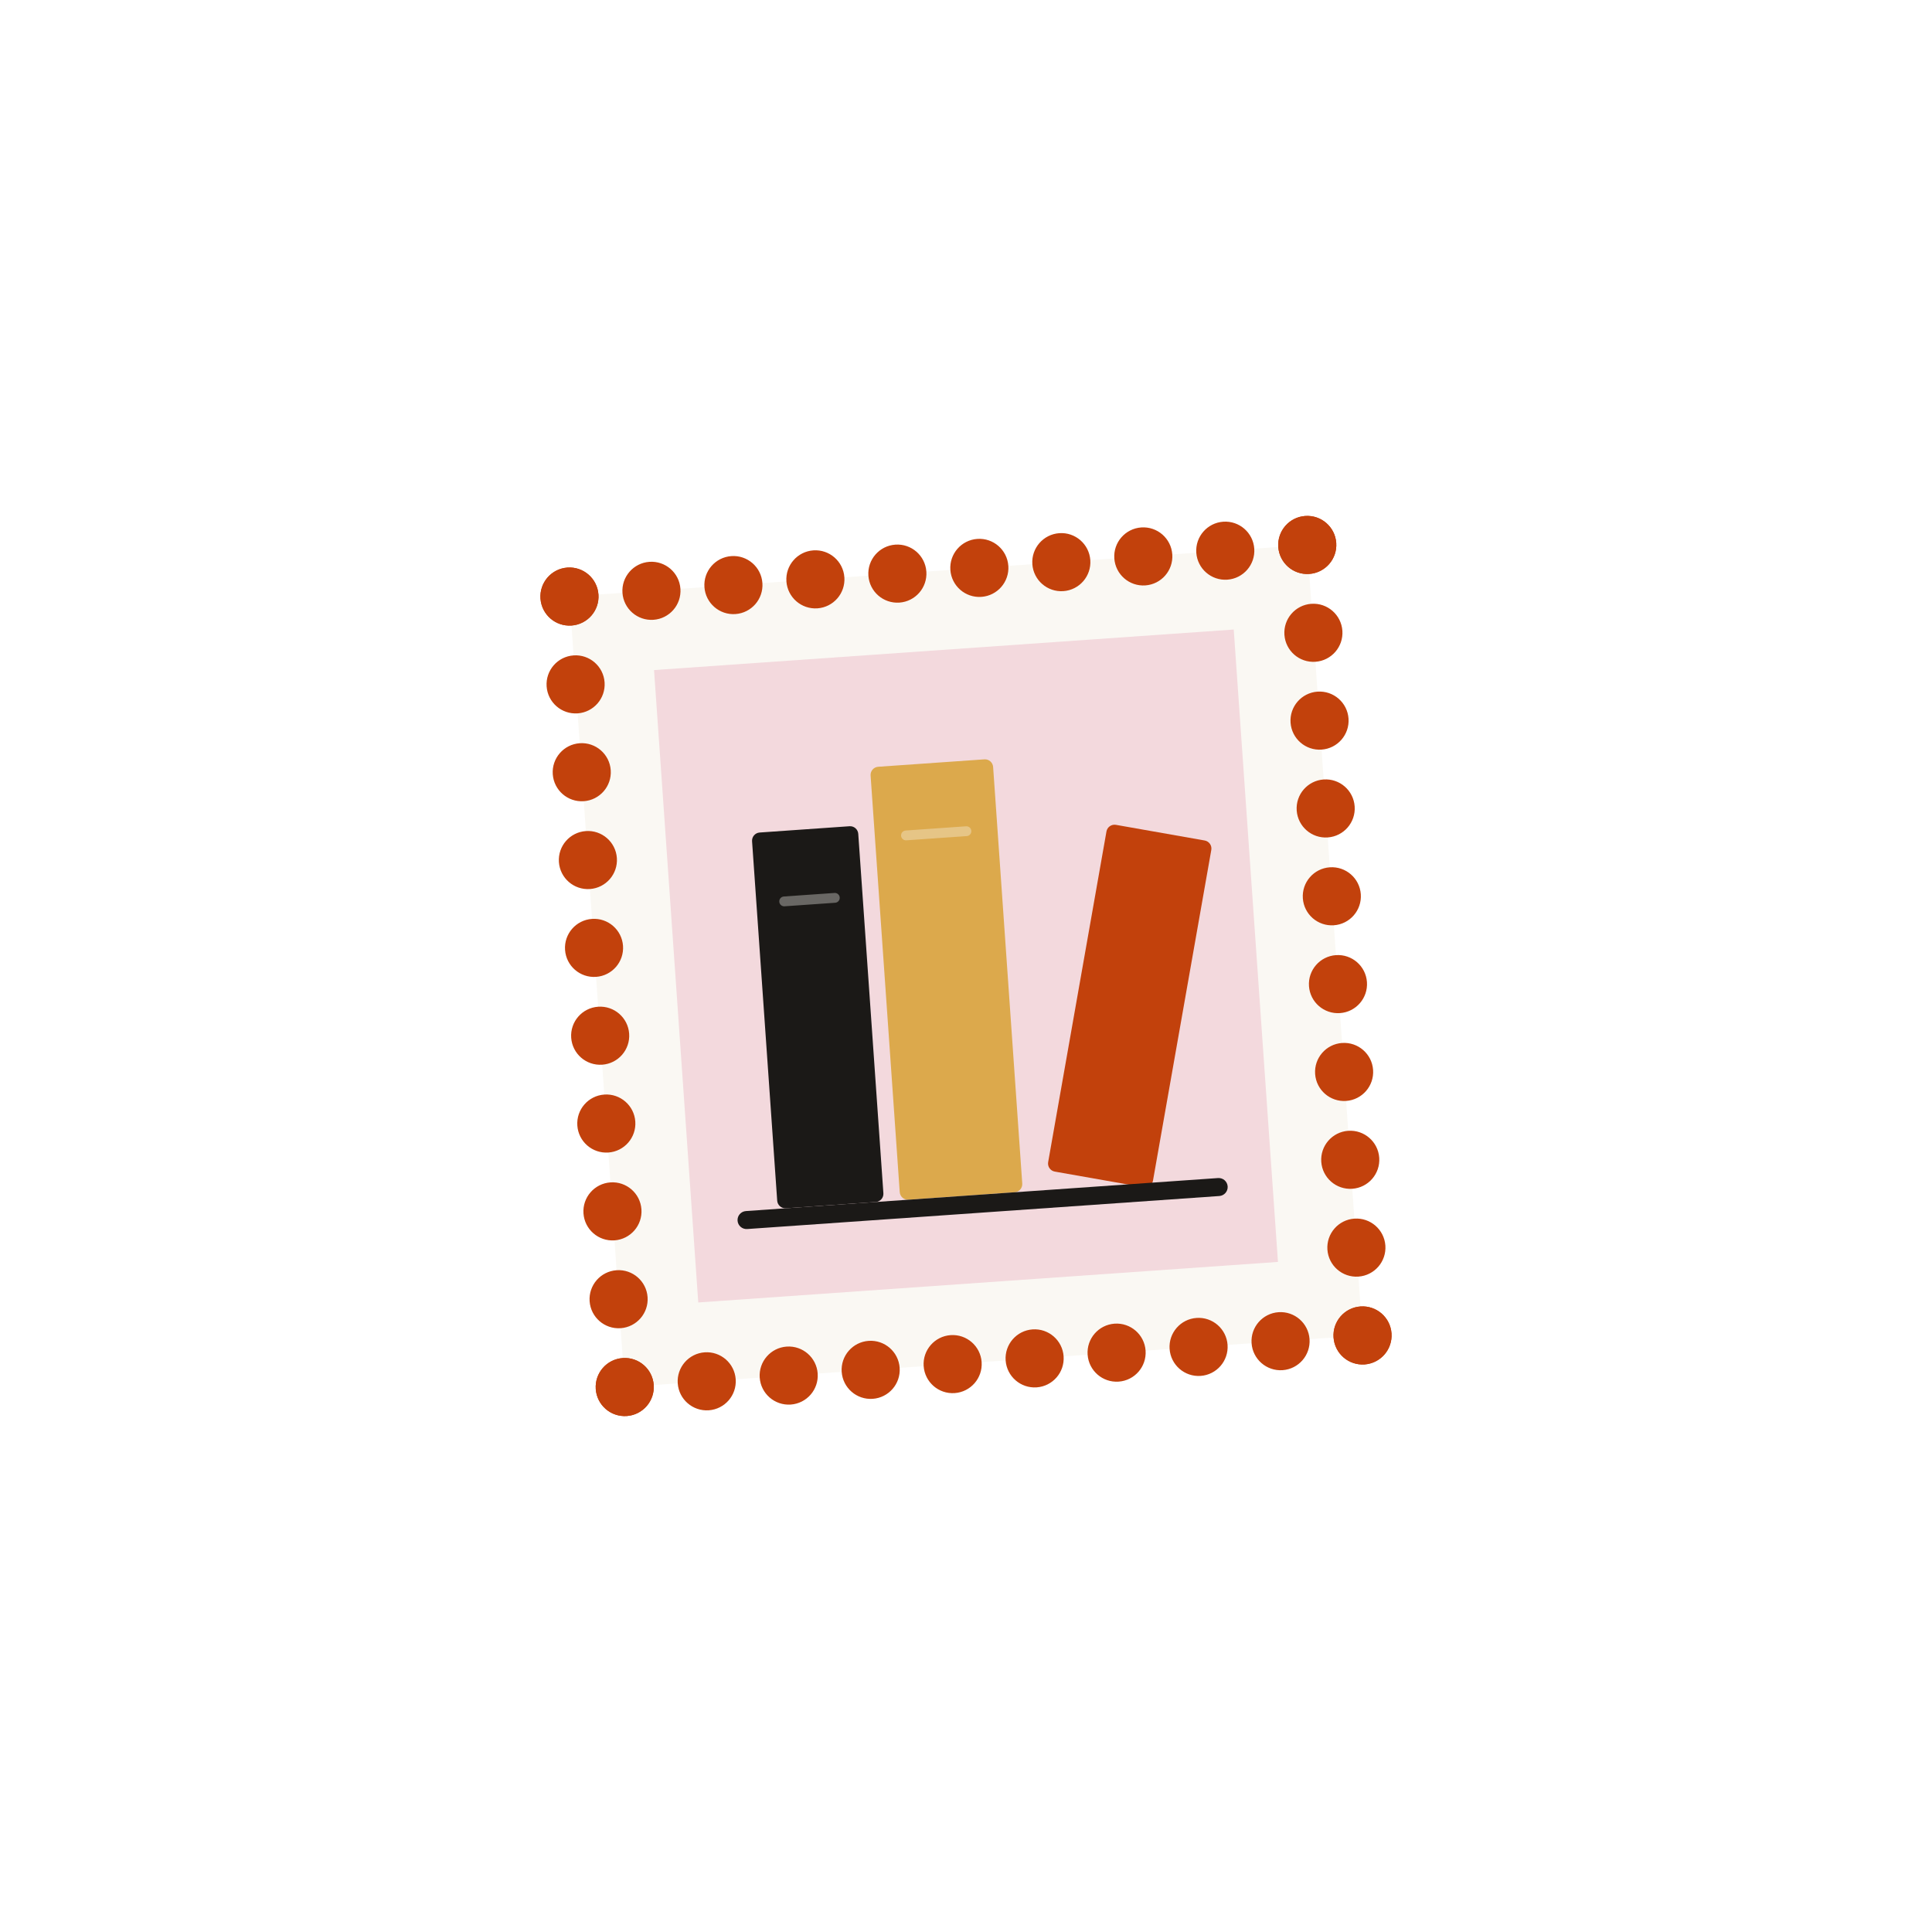
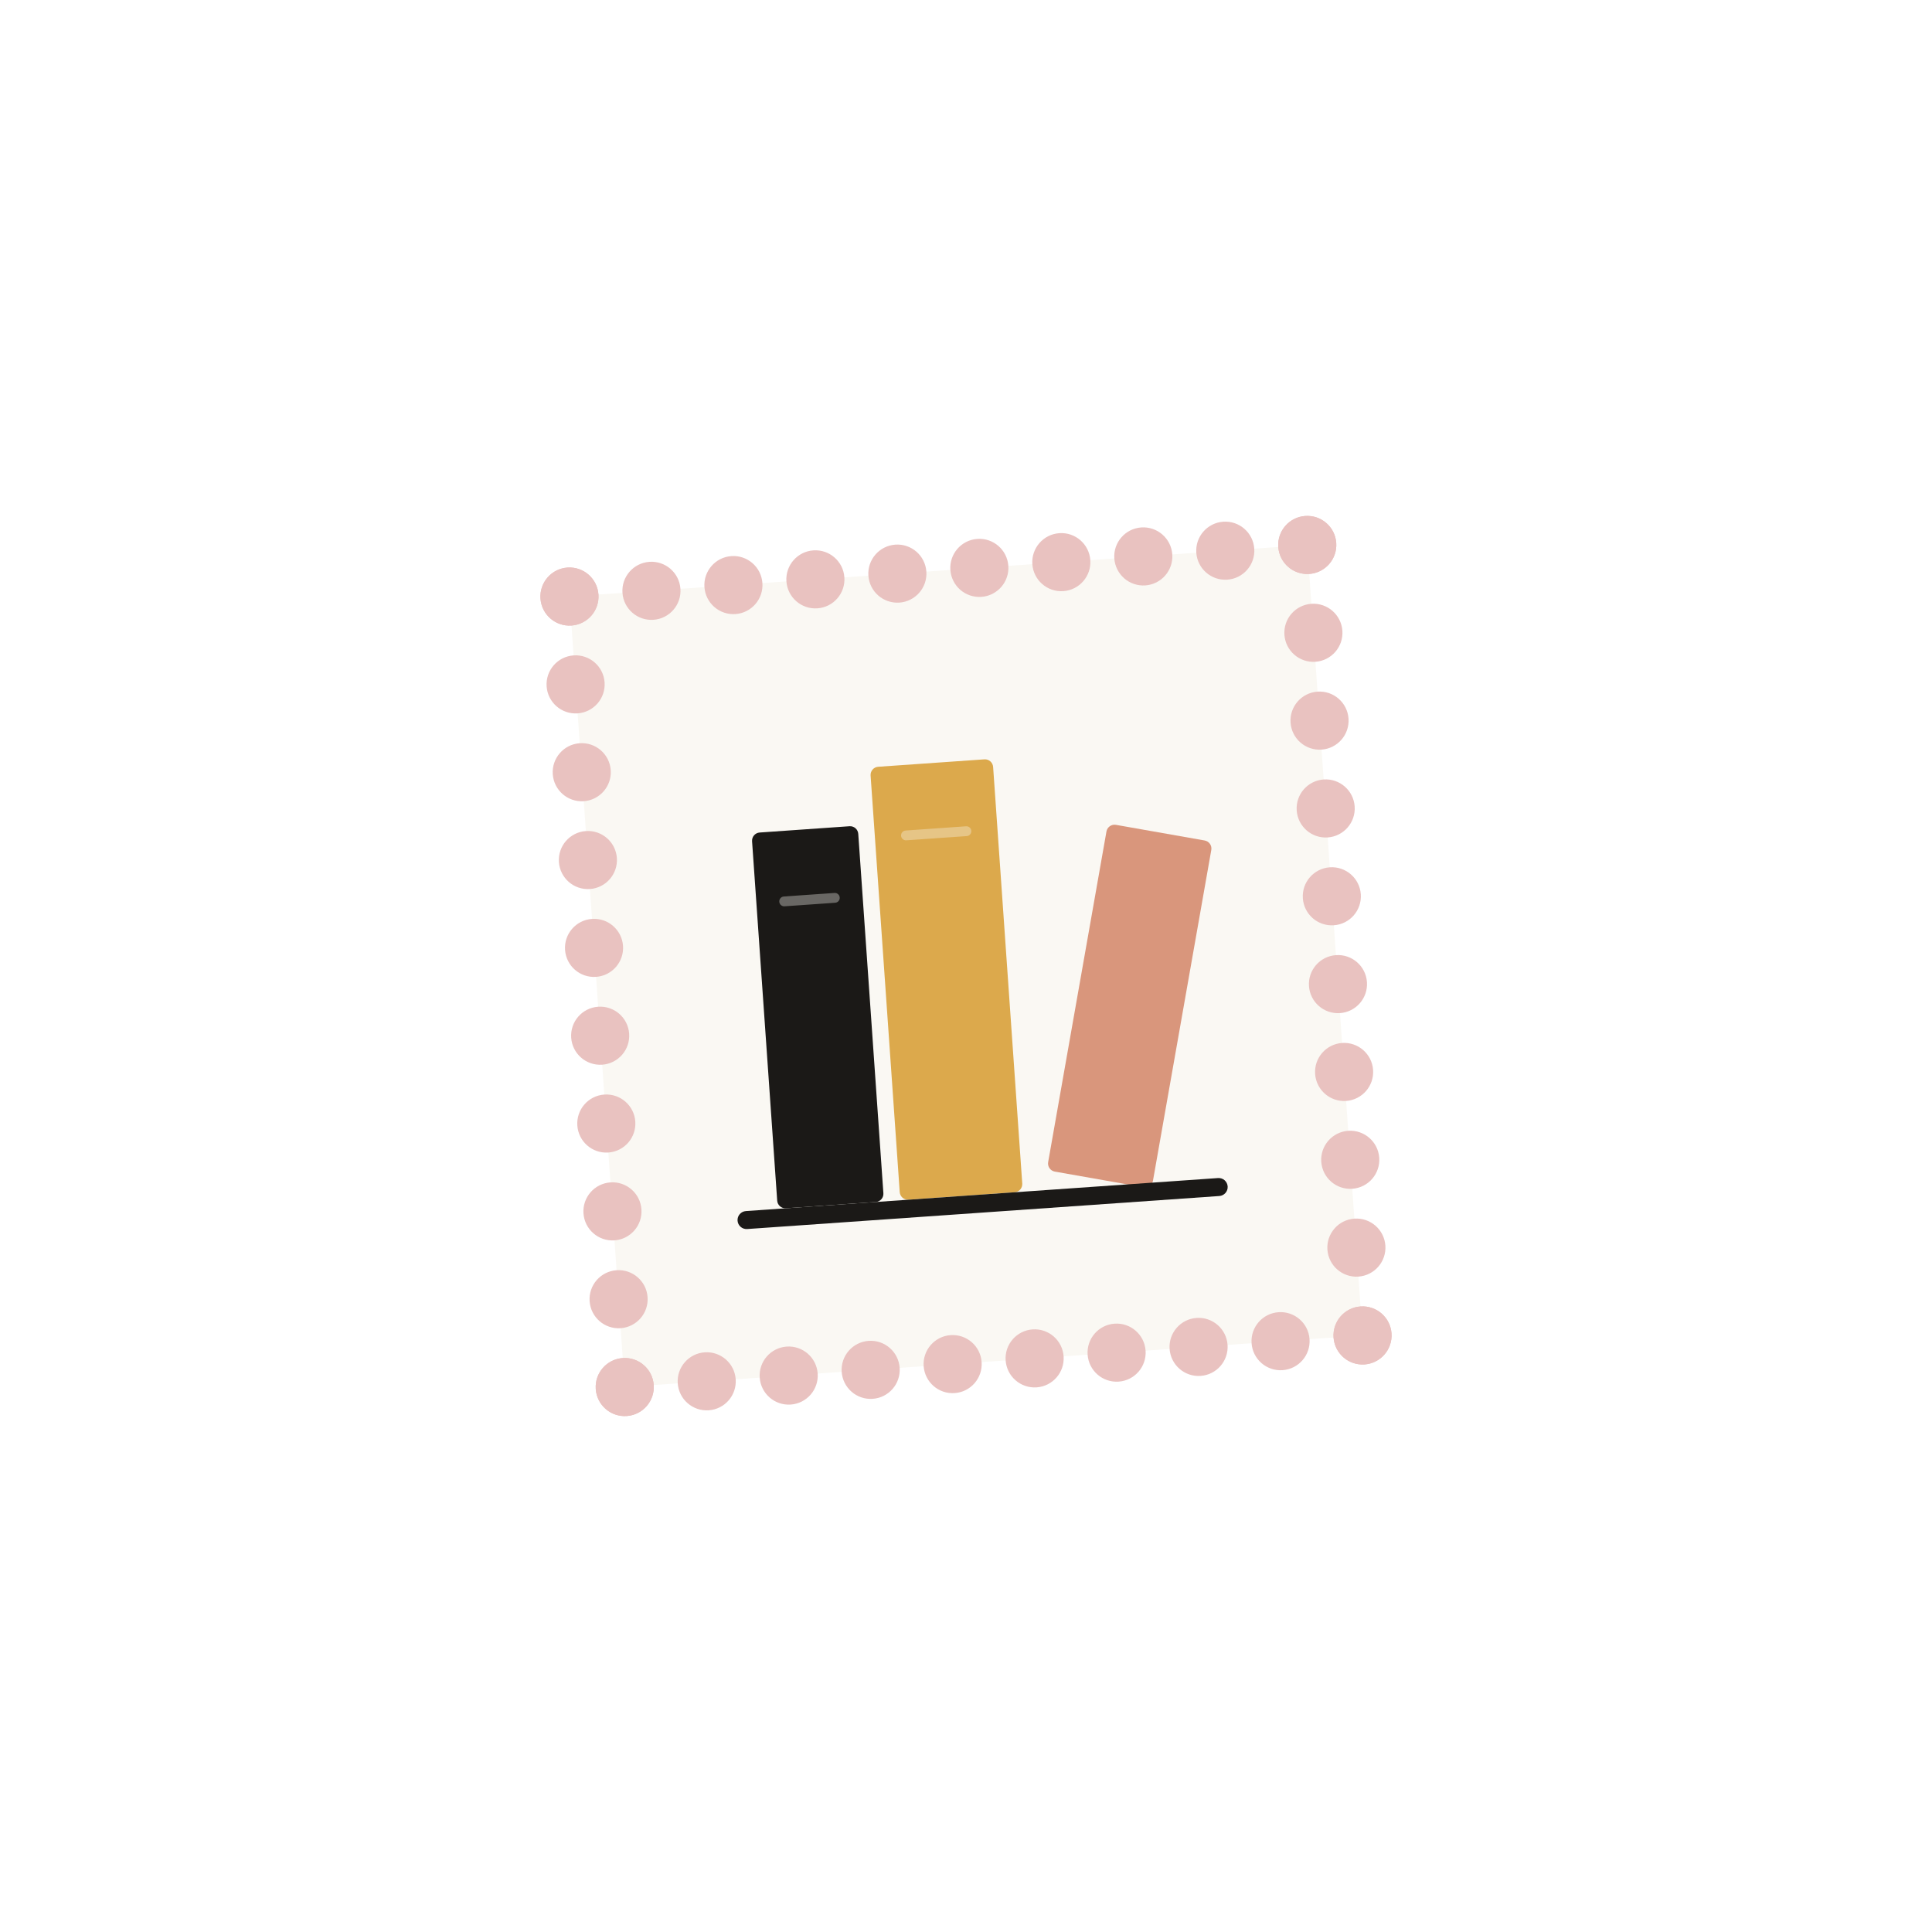
<svg xmlns="http://www.w3.org/2000/svg" viewBox="0 0 1024 1024">
  <g transform="translate(512 512) scale(.7) translate(-512 -512)">
    <g transform="rotate(-4 512 512)">
      <rect x="232" y="212" width="560" height="600" fill="#FAF8F3" />
-       <g fill="#C2410C">
+       <g fill="#E9C2C0">
        <circle cx="232.0" cy="212" r="22" />
        <circle cx="232.0" cy="812" r="22" />
        <circle cx="294.222" cy="212" r="22" />
        <circle cx="294.222" cy="812" r="22" />
        <circle cx="356.444" cy="212" r="22" />
        <circle cx="356.444" cy="812" r="22" />
        <circle cx="418.667" cy="212" r="22" />
        <circle cx="418.667" cy="812" r="22" />
        <circle cx="480.889" cy="212" r="22" />
        <circle cx="480.889" cy="812" r="22" />
        <circle cx="543.111" cy="212" r="22" />
        <circle cx="543.111" cy="812" r="22" />
        <circle cx="605.333" cy="212" r="22" />
        <circle cx="605.333" cy="812" r="22" />
        <circle cx="667.556" cy="212" r="22" />
        <circle cx="667.556" cy="812" r="22" />
        <circle cx="729.778" cy="212" r="22" />
        <circle cx="729.778" cy="812" r="22" />
        <circle cx="792.0" cy="212" r="22" />
        <circle cx="792.0" cy="812" r="22" />
        <circle cx="232" cy="212.0" r="22" />
        <circle cx="792" cy="212.0" r="22" />
        <circle cx="232" cy="278.667" r="22" />
        <circle cx="792" cy="278.667" r="22" />
        <circle cx="232" cy="345.333" r="22" />
        <circle cx="792" cy="345.333" r="22" />
        <circle cx="232" cy="412.0" r="22" />
        <circle cx="792" cy="412.0" r="22" />
        <circle cx="232" cy="478.667" r="22" />
        <circle cx="792" cy="478.667" r="22" />
        <circle cx="232" cy="545.333" r="22" />
        <circle cx="792" cy="545.333" r="22" />
        <circle cx="232" cy="612.0" r="22" />
        <circle cx="792" cy="612.0" r="22" />
        <circle cx="232" cy="678.667" r="22" />
        <circle cx="792" cy="678.667" r="22" />
        <circle cx="232" cy="745.333" r="22" />
        <circle cx="792" cy="745.333" r="22" />
        <circle cx="232" cy="812.0" r="22" />
        <circle cx="792" cy="812.0" r="22" />
      </g>
-       <rect x="292" y="272" width="440" height="480" fill="#F3D9DD" />
+       <rect x="292" y="272" width="440" height="480" fill="#FAF8F3" />
      <g transform="translate(512 528) scale(.62) translate(-512 -506)">
        <rect x="262" y="300" width="130" height="460" rx="10" fill="#1B1917" />
        <rect x="412" y="230" width="150" height="530" rx="10" fill="#DCA94C" />
        <g transform="rotate(14 690 760)">
-           <rect x="590" y="330" width="130" height="430" rx="10" fill="#C2410C" />
+           <rect x="590" y="330" width="130" height="430" rx="10" fill="#D9967C" />
        </g>
        <rect x="212" y="760" width="600" height="22" rx="11" fill="#1B1917" />
        <rect x="290" y="380" width="74" height="12" rx="6" fill="#FAF8F3" opacity=".35" />
        <rect x="444" y="310" width="86" height="12" rx="6" fill="#FAF8F3" opacity=".35" />
      </g>
    </g>
  </g>
</svg>
